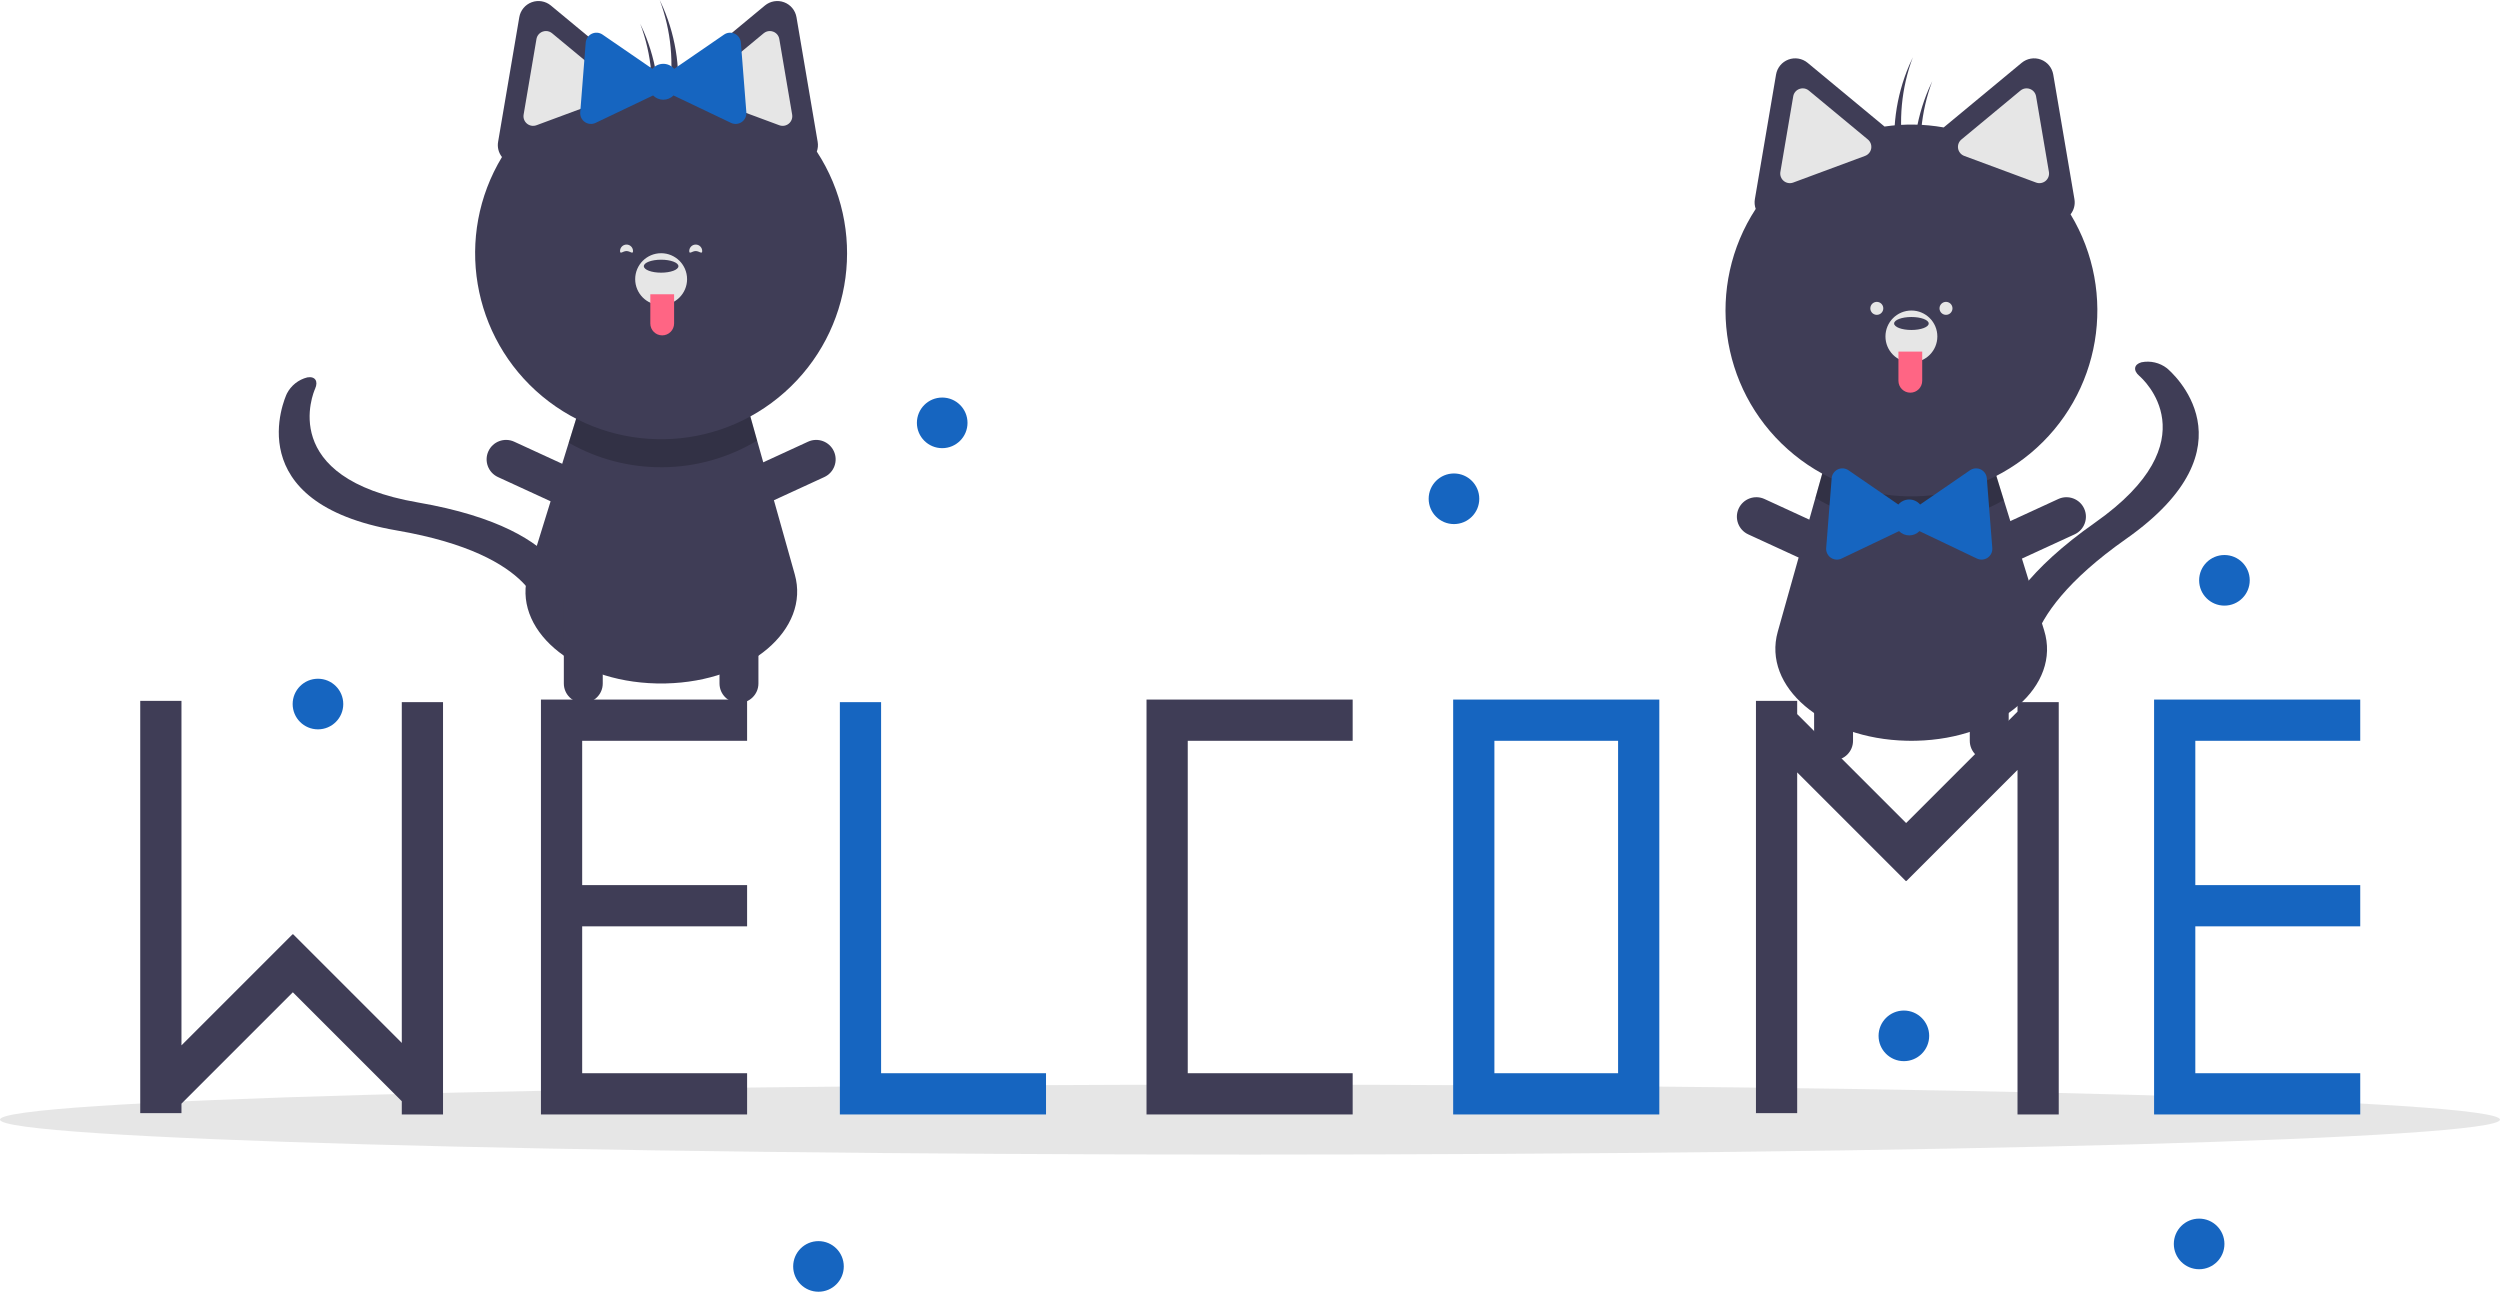
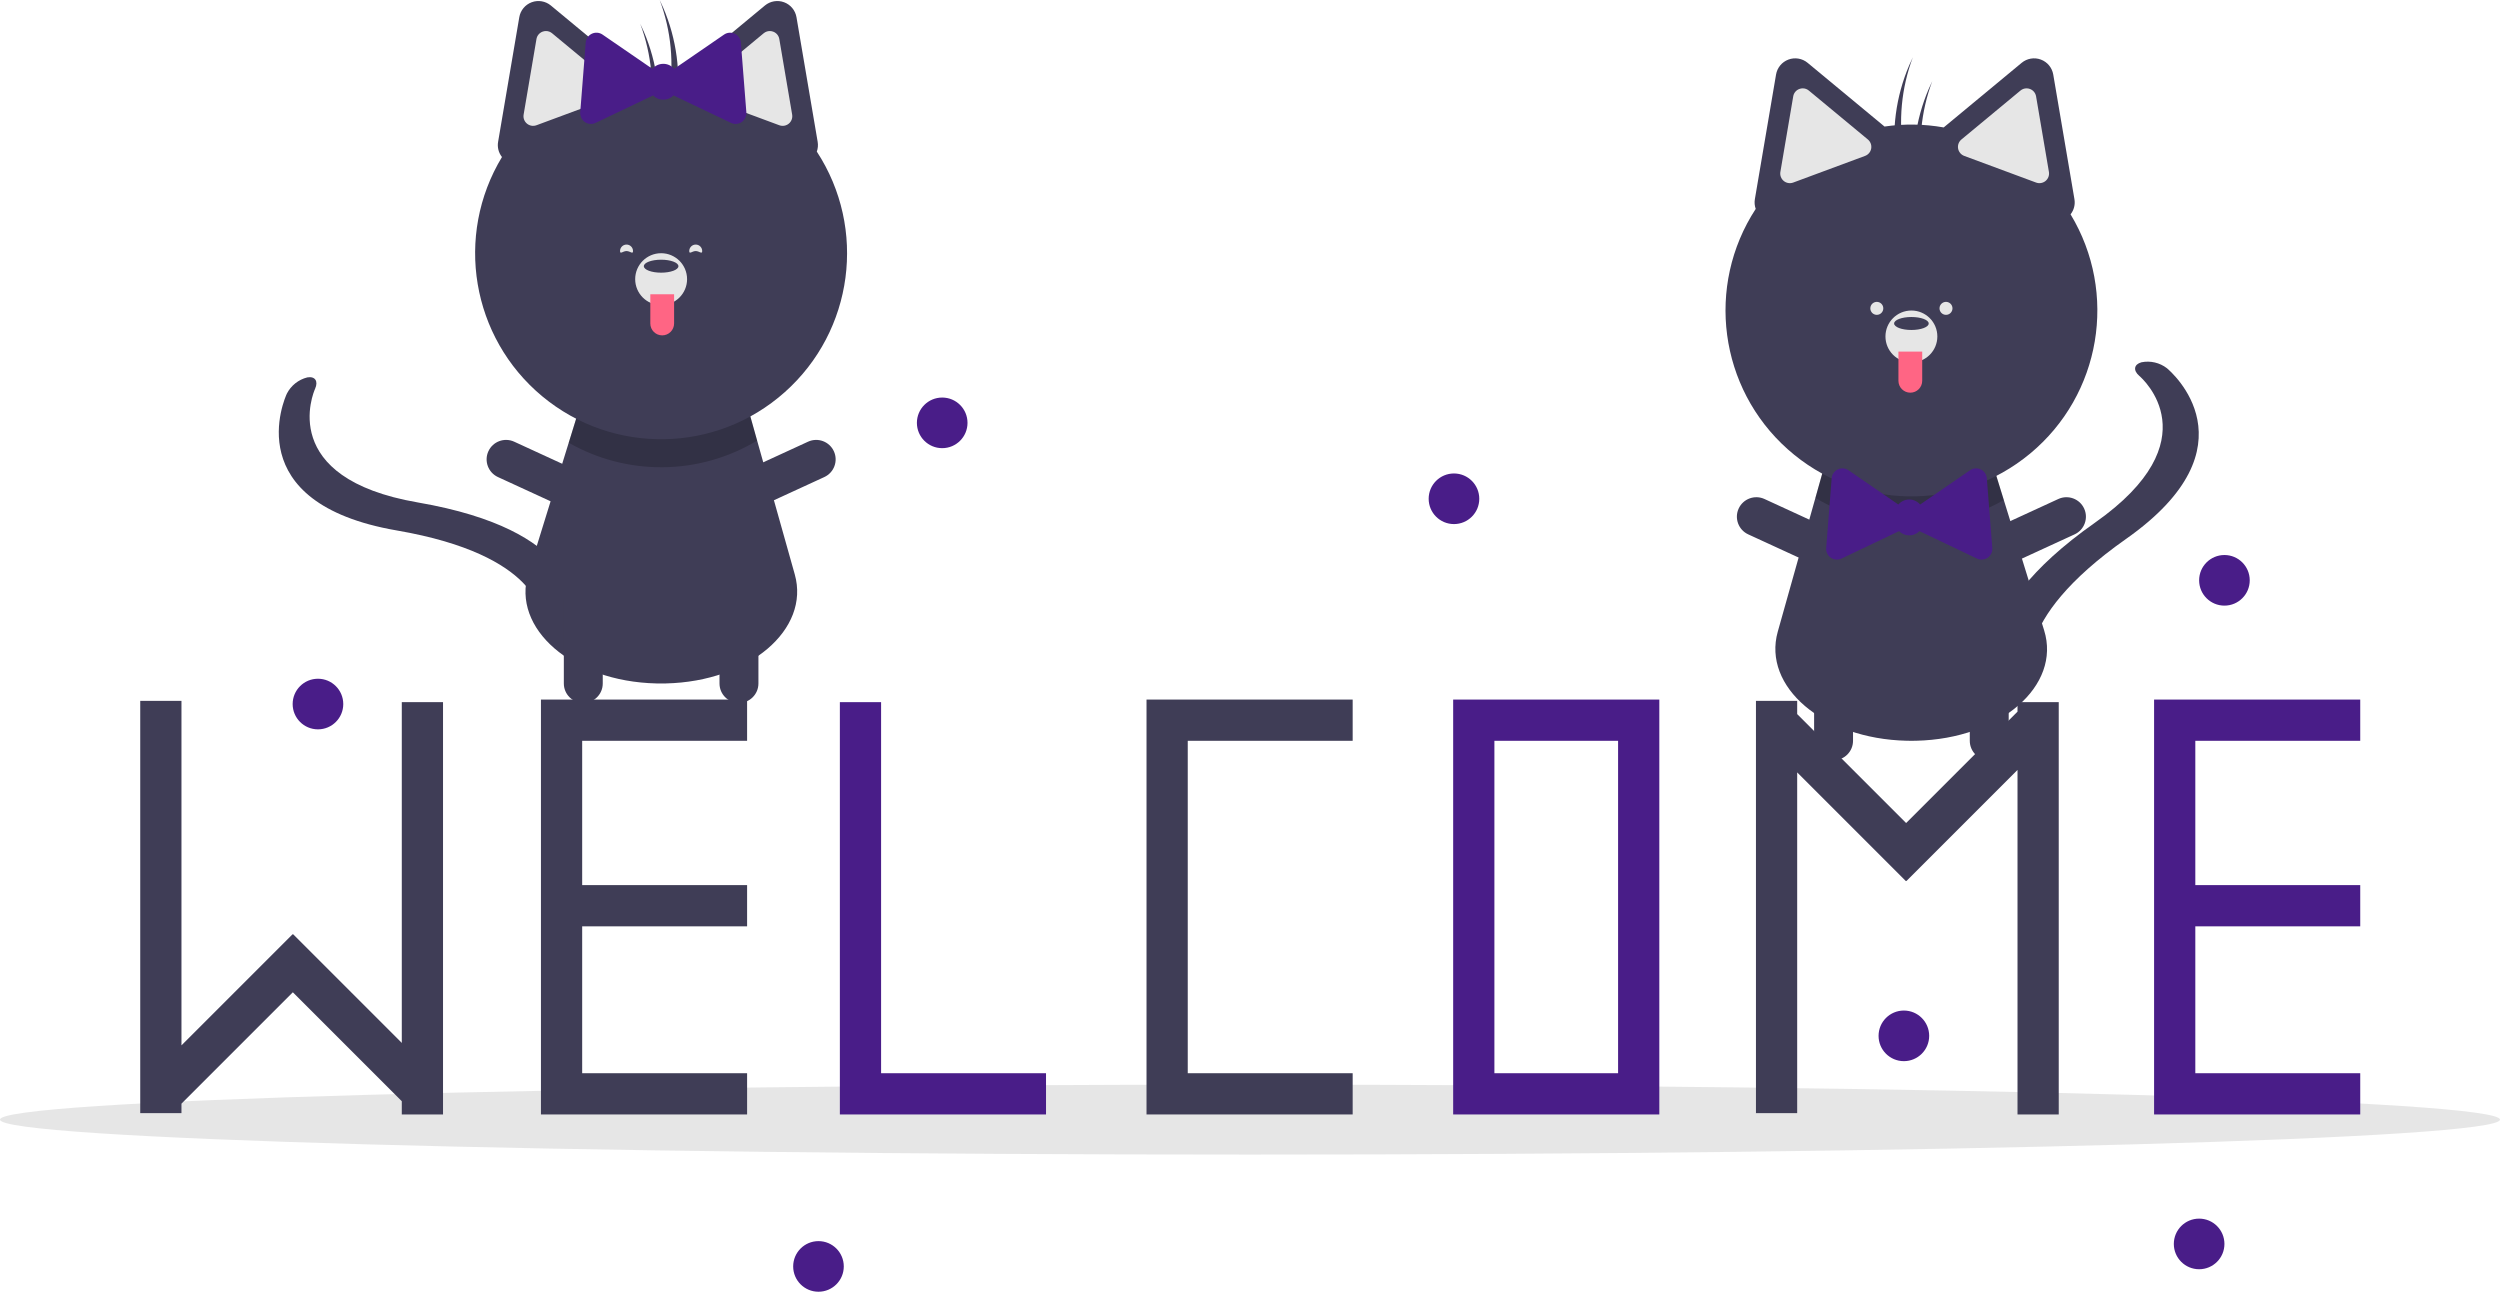
<svg xmlns="http://www.w3.org/2000/svg" data-name="Layer 1" width="889.076" height="459.38" viewBox="0 0 889.076 459.38">
  <ellipse cx="444.538" cy="398.169" rx="444.538" ry="12.435" fill="#e6e6e6" />
  <path d="M836.907,483.742c-.561.008-1.123.015-1.692.015s-1.13-.008-1.692-.015c-29.757-.677-51.326-19.269-45.836-38.777l13.387-47.589,3.383-12.041,59.976,1.023,3.645,11.78,14.348,46.366C888.502,464.119,866.934,483.065,836.907,483.742Z" transform="translate(-155.4622 -220.3102)" fill="#3f3d56" />
  <path d="M868.079,398.137a66.201,66.201,0,0,1-67.004-.761l3.383-12.041,59.976,1.023Z" transform="translate(-155.4622 -220.3102)" opacity="0.2" />
  <path d="M865.548,446.544c2.591-9.656,11.106-23.585,34.987-40.38,41.648-29.294,16.803-51.259,15.727-52.18-2.258-1.93-1.925-4.098.775-4.839a11.224,11.224,0,0,1,9.034,2.103c1.348,1.115,32.459,27.683-14.537,60.734-42.295,29.75-33.302,49.169-33.199,49.355,1.133,2.077-.684,3.739-4.063,3.716s-7.039-1.723-8.176-3.797C865.856,460.818,863.135,455.533,865.548,446.544Z" transform="translate(-155.4622 -220.3102)" fill="#3f3d56" />
  <path d="M807.534,490.677a6.92,6.92,0,0,1-6.92-6.92V453.769a6.92,6.92,0,0,1,13.841,0v29.988A6.92,6.92,0,0,1,807.534,490.677Z" transform="translate(-155.4622 -220.3102)" fill="#3f3d56" />
  <path d="M813.602,419.484a6.92,6.92,0,0,1-9.179,3.394l-27.243-12.534a6.92,6.92,0,0,1,5.785-12.574l27.243,12.534A6.92,6.92,0,0,1,813.602,419.484Z" transform="translate(-155.4622 -220.3102)" fill="#3f3d56" />
  <path d="M856.829,419.484a6.92,6.92,0,0,0,9.179,3.394l27.243-12.534a6.92,6.92,0,0,0-5.785-12.574l-27.243,12.534A6.92,6.92,0,0,0,856.829,419.484Z" transform="translate(-155.4622 -220.3102)" fill="#3f3d56" />
  <path d="M862.897,490.677a6.92,6.92,0,0,0,6.92-6.92V453.769a6.92,6.92,0,1,0-13.841,0v29.988A6.92,6.92,0,0,0,862.897,490.677Z" transform="translate(-155.4622 -220.3102)" fill="#3f3d56" />
  <path d="M891.818,296.535a6.806,6.806,0,0,0,1.373-5.408l-3.766-22.157-3.766-22.157a6.913,6.913,0,0,0-11.226-4.164L857.127,256.988l-10.426,8.64a65.694,65.694,0,0,0-21.047-.317l-10.043-8.322-17.305-14.34a6.913,6.913,0,0,0-11.226,4.164l-3.766,22.157-3.766,22.157a6.844,6.844,0,0,0,.301,3.474,66.118,66.118,0,1,0,111.969,1.935Z" transform="translate(-155.4622 -220.3102)" fill="#3f3d56" />
  <path d="M796.572,251.728a3.447,3.447,0,0,0-1.202.218,3.388,3.388,0,0,0-2.184,2.635L788.618,281.451a3.423,3.423,0,0,0,4.565,3.782l25.553-9.479a3.422,3.422,0,0,0,.993-5.844l-0-.001-20.985-17.39A3.392,3.392,0,0,0,796.572,251.728Z" transform="translate(-155.4622 -220.3102)" fill="#e6e6e6" />
  <path d="M876.167,251.728a3.392,3.392,0,0,0-2.172.792l-20.986,17.391a3.422,3.422,0,0,0,.993,5.844l25.553,9.479a3.423,3.423,0,0,0,4.565-3.782l-4.567-26.87a3.388,3.388,0,0,0-2.184-2.635A3.447,3.447,0,0,0,876.167,251.728Z" transform="translate(-155.4622 -220.3102)" fill="#e6e6e6" />
  <circle cx="679.753" cy="119.658" r="9.227" fill="#e6e6e6" />
  <ellipse cx="679.753" cy="115.044" rx="6.151" ry="2.307" fill="#3f3d56" />
  <path d="M675.14,125.04H683.598a0,0,0,0,1,0,0v10.38a4.229,4.229,0,0,1-4.229,4.229h0a4.229,4.229,0,0,1-4.229-4.229V125.04a0,0,0,0,1,0,0Z" fill="#ff6584" />
  <path d="M835.729,240.69c-.444.92-.874,1.849-1.279,2.798a65.818,65.818,0,0,0-4.651,35.344c.866-1.256,1.776-2.565,2.701-3.888A65.775,65.775,0,0,1,835.729,240.69Z" transform="translate(-155.4622 -220.3102)" fill="#3f3d56" />
  <path d="M842.649,249.148c-.444.92-.874,1.849-1.279,2.798A65.818,65.818,0,0,0,836.719,287.29c.866-1.256,1.776-2.565,2.701-3.888A65.775,65.775,0,0,1,842.649,249.148Z" transform="translate(-155.4622 -220.3102)" fill="#3f3d56" />
-   <path d="M863.985,415.199l-.975-12.398-.975-12.398a3.825,3.825,0,0,0-5.98-2.853l-10.25,7.043-7.485,5.143a5.095,5.095,0,0,0-7.749,0l-7.485-5.143L812.838,387.55a3.825,3.825,0,0,0-5.98,2.853l-.975,12.398-.975,12.398a3.825,3.825,0,0,0,5.461,3.752l11.224-5.355,9.223-4.4a5.101,5.101,0,0,0,7.262,0l9.223,4.4,11.224,5.355A3.825,3.825,0,0,0,863.985,415.199Z" transform="translate(-155.4622 -220.3102)" fill="#1665c0" />
+   <path d="M863.985,415.199l-.975-12.398-.975-12.398a3.825,3.825,0,0,0-5.98-2.853l-10.25,7.043-7.485,5.143a5.095,5.095,0,0,0-7.749,0l-7.485-5.143L812.838,387.55a3.825,3.825,0,0,0-5.98,2.853l-.975,12.398-.975,12.398a3.825,3.825,0,0,0,5.461,3.752l11.224-5.355,9.223-4.4a5.101,5.101,0,0,0,7.262,0l9.223,4.4,11.224,5.355A3.825,3.825,0,0,0,863.985,415.199Z" transform="translate(-155.4622 -220.3102)" fill="#491d88" />
  <circle cx="667.451" cy="109.662" r="2.307" fill="#e6e6e6" />
  <circle cx="692.056" cy="109.662" r="2.307" fill="#e6e6e6" />
  <path d="M388.888,463.362c.561.008,1.123.015,1.692.015s1.13-.008,1.692-.015c29.757-.677,51.326-19.269,45.836-38.777l-13.387-47.589L421.336,364.955l-59.976,1.023-3.645,11.78-14.348,46.366C337.293,443.739,358.861,462.685,388.888,463.362Z" transform="translate(-155.4622 -220.3102)" fill="#3f3d56" />
  <path d="M357.715,377.758a66.201,66.201,0,0,0,67.004-.761L421.336,364.955l-59.976,1.023Z" transform="translate(-155.4622 -220.3102)" opacity="0.2" />
  <path d="M352.962,420.524c-6.473-7.619-20.13-16.565-48.9-21.526-50.177-8.656-37.121-39.139-36.542-40.432,1.215-2.711-.014-4.527-2.771-4.041a11.224,11.224,0,0,0-7.266,5.766c-.741,1.585-17.492,38.91,39.127,48.673,50.957,8.79,51.139,30.19,51.125,30.403-.136,2.362,2.218,3.087,5.263,1.62s5.625-4.569,5.765-6.931C358.791,433.557,358.99,427.616,352.962,420.524Z" transform="translate(-155.4622 -220.3102)" fill="#3f3d56" />
  <path d="M418.261,470.298a6.92,6.92,0,0,0,6.92-6.92V433.389a6.92,6.92,0,0,0-13.841,0v29.988A6.92,6.92,0,0,0,418.261,470.298Z" transform="translate(-155.4622 -220.3102)" fill="#3f3d56" />
  <path d="M412.193,399.105a6.92,6.92,0,0,0,9.179,3.394l27.243-12.534a6.92,6.92,0,1,0-5.785-12.574l-27.243,12.534A6.92,6.92,0,0,0,412.193,399.105Z" transform="translate(-155.4622 -220.3102)" fill="#3f3d56" />
  <path d="M368.966,399.105a6.92,6.92,0,0,1-9.179,3.394l-27.243-12.534a6.92,6.92,0,1,1,5.785-12.574l27.243,12.534A6.92,6.92,0,0,1,368.966,399.105Z" transform="translate(-155.4622 -220.3102)" fill="#3f3d56" />
  <path d="M362.898,470.298a6.92,6.92,0,0,1-6.92-6.92V433.389a6.92,6.92,0,0,1,13.841,0v29.988A6.92,6.92,0,0,1,362.898,470.298Z" transform="translate(-155.4622 -220.3102)" fill="#3f3d56" />
  <path d="M445.947,274.221a6.844,6.844,0,0,0,.301-3.474l-3.766-22.157-3.766-22.157a6.913,6.913,0,0,0-11.226-4.164l-17.305,14.34L400.141,244.931a65.694,65.694,0,0,0-21.047.317l-10.426-8.64-17.305-14.34a6.913,6.913,0,0,0-11.226,4.164L336.37,248.59l-3.766,22.157a6.806,6.806,0,0,0,1.373,5.408,66.137,66.137,0,1,0,111.969-1.935Z" transform="translate(-155.4622 -220.3102)" fill="#3f3d56" />
  <path d="M427.051,232.14,406.066,249.53l-0.0.001a3.422,3.422,0,0,0,.993,5.844l25.553,9.479a3.423,3.423,0,0,0,4.565-3.782l-4.567-26.87a3.388,3.388,0,0,0-2.184-2.635,3.447,3.447,0,0,0-1.202-.218A3.392,3.392,0,0,0,427.051,232.14Z" transform="translate(-155.4622 -220.3102)" fill="#e6e6e6" />
  <path d="M348.427,231.566a3.388,3.388,0,0,0-2.184,2.635l-4.567,26.87a3.423,3.423,0,0,0,4.565,3.782l25.553-9.479a3.422,3.422,0,0,0,.993-5.844l-20.986-17.391a3.392,3.392,0,0,0-2.172-.792A3.447,3.447,0,0,0,348.427,231.566Z" transform="translate(-155.4622 -220.3102)" fill="#e6e6e6" />
  <circle cx="235.117" cy="99.278" r="9.227" fill="#e6e6e6" />
  <ellipse cx="235.117" cy="94.665" rx="6.151" ry="2.307" fill="#3f3d56" />
  <path d="M390.964,324.971h0A4.229,4.229,0,0,1,395.193,329.2v10.38a0,0,0,0,1,0,0h-8.458a0,0,0,0,1,0,0V329.2A4.229,4.229,0,0,1,390.964,324.971Z" transform="translate(626.4652 444.2411) rotate(-180)" fill="#ff6584" />
  <path d="M390.066,220.31c.444.92.874,1.849,1.279,2.798a65.818,65.818,0,0,1,4.651,35.344c-.866-1.256-1.776-2.565-2.701-3.888A65.775,65.775,0,0,0,390.066,220.31Z" transform="translate(-155.4622 -220.3102)" fill="#3f3d56" />
  <path d="M383.146,228.768c.444.92.874,1.849,1.279,2.798a65.818,65.818,0,0,1,4.651,35.344c-.866-1.256-1.776-2.565-2.701-3.888A65.775,65.775,0,0,0,383.146,228.768Z" transform="translate(-155.4622 -220.3102)" fill="#3f3d56" />
-   <path d="M361.81,260.258l.975-12.398.975-12.398a3.825,3.825,0,0,1,5.98-2.853l10.25,7.043,7.485,5.143a5.095,5.095,0,0,1,7.749,0l7.485-5.143,10.25-7.043a3.825,3.825,0,0,1,5.98,2.853l.975,12.398.975,12.398a3.825,3.825,0,0,1-5.461,3.752L404.202,258.655l-9.223-4.4a5.101,5.101,0,0,1-7.262,0l-9.223,4.4L367.27,264.01A3.825,3.825,0,0,1,361.81,260.258Z" transform="translate(-155.4622 -220.3102)" fill="#1665c0" />
+   <path d="M361.81,260.258l.975-12.398.975-12.398a3.825,3.825,0,0,1,5.98-2.853l10.25,7.043,7.485,5.143a5.095,5.095,0,0,1,7.749,0l7.485-5.143,10.25-7.043a3.825,3.825,0,0,1,5.98,2.853l.975,12.398.975,12.398a3.825,3.825,0,0,1-5.461,3.752L404.202,258.655l-9.223-4.4a5.101,5.101,0,0,1-7.262,0l-9.223,4.4L367.27,264.01A3.825,3.825,0,0,1,361.81,260.258Z" transform="translate(-155.4622 -220.3102)" fill="#491d88" />
  <path d="M400.575,309.592c0,1.274,1.033,0,2.307,0s2.307,1.274,2.307,0a2.307,2.307,0,0,0-4.614,0Z" transform="translate(-155.4622 -220.3102)" fill="#e6e6e6" />
  <path d="M380.583,309.592c0,1.274-1.033,0-2.307,0s-2.307,1.274-2.307,0a2.307,2.307,0,0,1,4.614,0Z" transform="translate(-155.4622 -220.3102)" fill="#e6e6e6" />
  <polygon points="481.05 263.451 481.05 248.788 407.736 248.788 407.736 249.705 407.736 263.451 407.736 381.67 407.736 396.333 422.399 396.333 481.05 396.333 481.05 381.67 422.399 381.67 422.399 263.451 481.05 263.451" fill="#3f3d56" />
-   <path d="M672.253,469.099V616.643h73.314V469.099Zm58.651,132.882h-43.988V483.761h43.988Z" transform="translate(-155.4622 -220.3102)" fill="#1665c0" />
-   <polygon points="313.344 381.67 313.344 249.705 298.681 249.705 298.681 381.67 298.681 396.333 313.344 396.333 371.995 396.333 371.995 381.67 313.344 381.67" fill="#1665c0" />
+   <path d="M672.253,469.099V616.643h73.314V469.099Zm58.651,132.882h-43.988V483.761h43.988Z" transform="translate(-155.4622 -220.3102)" fill="#491d88" />
+   <polygon points="313.344 381.67 313.344 249.705 298.681 249.705 298.681 381.67 298.681 396.333 313.344 396.333 371.995 396.333 371.995 381.67 313.344 381.67" fill="#491d88" />
  <polygon points="265.69 263.451 265.69 248.788 192.376 248.788 192.376 249.705 192.376 263.451 192.376 314.771 192.376 329.434 192.376 381.67 192.376 396.333 207.039 396.333 265.69 396.333 265.69 381.67 207.039 381.67 207.039 329.434 265.69 329.434 265.69 314.771 207.039 314.771 207.039 263.451 265.69 263.451" fill="#3f3d56" />
-   <polygon points="839.372 263.451 839.372 248.788 766.058 248.788 766.058 249.705 766.058 263.451 766.058 314.771 766.058 329.434 766.058 381.67 766.058 396.333 780.721 396.333 839.372 396.333 839.372 381.67 780.721 381.67 780.721 329.434 839.372 329.434 839.372 314.771 780.721 314.771 780.721 263.451 839.372 263.451" fill="#1665c0" />
+   <polygon points="839.372 263.451 839.372 248.788 766.058 248.788 766.058 249.705 766.058 263.451 766.058 314.771 766.058 329.434 766.058 381.67 766.058 396.333 780.721 396.333 839.372 396.333 839.372 381.67 780.721 381.67 780.721 329.434 839.372 329.434 839.372 314.771 780.721 314.771 780.721 263.451 839.372 263.451" fill="#491d88" />
  <polygon points="142.889 249.705 142.889 370.89 104.228 332.23 104.14 332.319 104.058 332.237 64.535 371.76 64.535 249.247 49.872 249.247 49.872 395.875 64.535 395.875 64.535 392.496 104.147 352.884 142.889 391.627 142.889 396.333 157.552 396.333 157.552 249.705 142.889 249.705" fill="#3f3d56" />
  <polygon points="717.488 249.705 717.488 253.083 677.876 292.695 639.133 253.953 639.133 249.247 624.47 249.247 624.47 395.875 639.133 395.875 639.133 274.689 677.794 313.35 677.883 313.261 677.964 313.342 717.488 273.819 717.488 396.333 732.15 396.333 732.15 249.705 717.488 249.705" fill="#3f3d56" />
-   <circle cx="335.076" cy="150.38" r="9" fill="#1665c0" />
-   <circle cx="113.076" cy="250.38" r="9" fill="#1665c0" />
-   <circle cx="291.076" cy="450.38" r="9" fill="#1665c0" />
-   <circle cx="517.076" cy="177.38" r="9" fill="#1665c0" />
-   <circle cx="782.076" cy="442.38" r="9" fill="#1665c0" />
-   <circle cx="791.076" cy="206.38" r="9" fill="#1665c0" />
-   <circle cx="677.076" cy="368.38" r="9" fill="#1665c0" />
+   <circle cx="335.076" cy="150.38" r="9" fill="#491d88" />
+   <circle cx="113.076" cy="250.38" r="9" fill="#491d88" />
+   <circle cx="291.076" cy="450.38" r="9" fill="#491d88" />
+   <circle cx="517.076" cy="177.38" r="9" fill="#491d88" />
+   <circle cx="782.076" cy="442.38" r="9" fill="#491d88" />
+   <circle cx="791.076" cy="206.38" r="9" fill="#491d88" />
+   <circle cx="677.076" cy="368.38" r="9" fill="#491d88" />
</svg>
